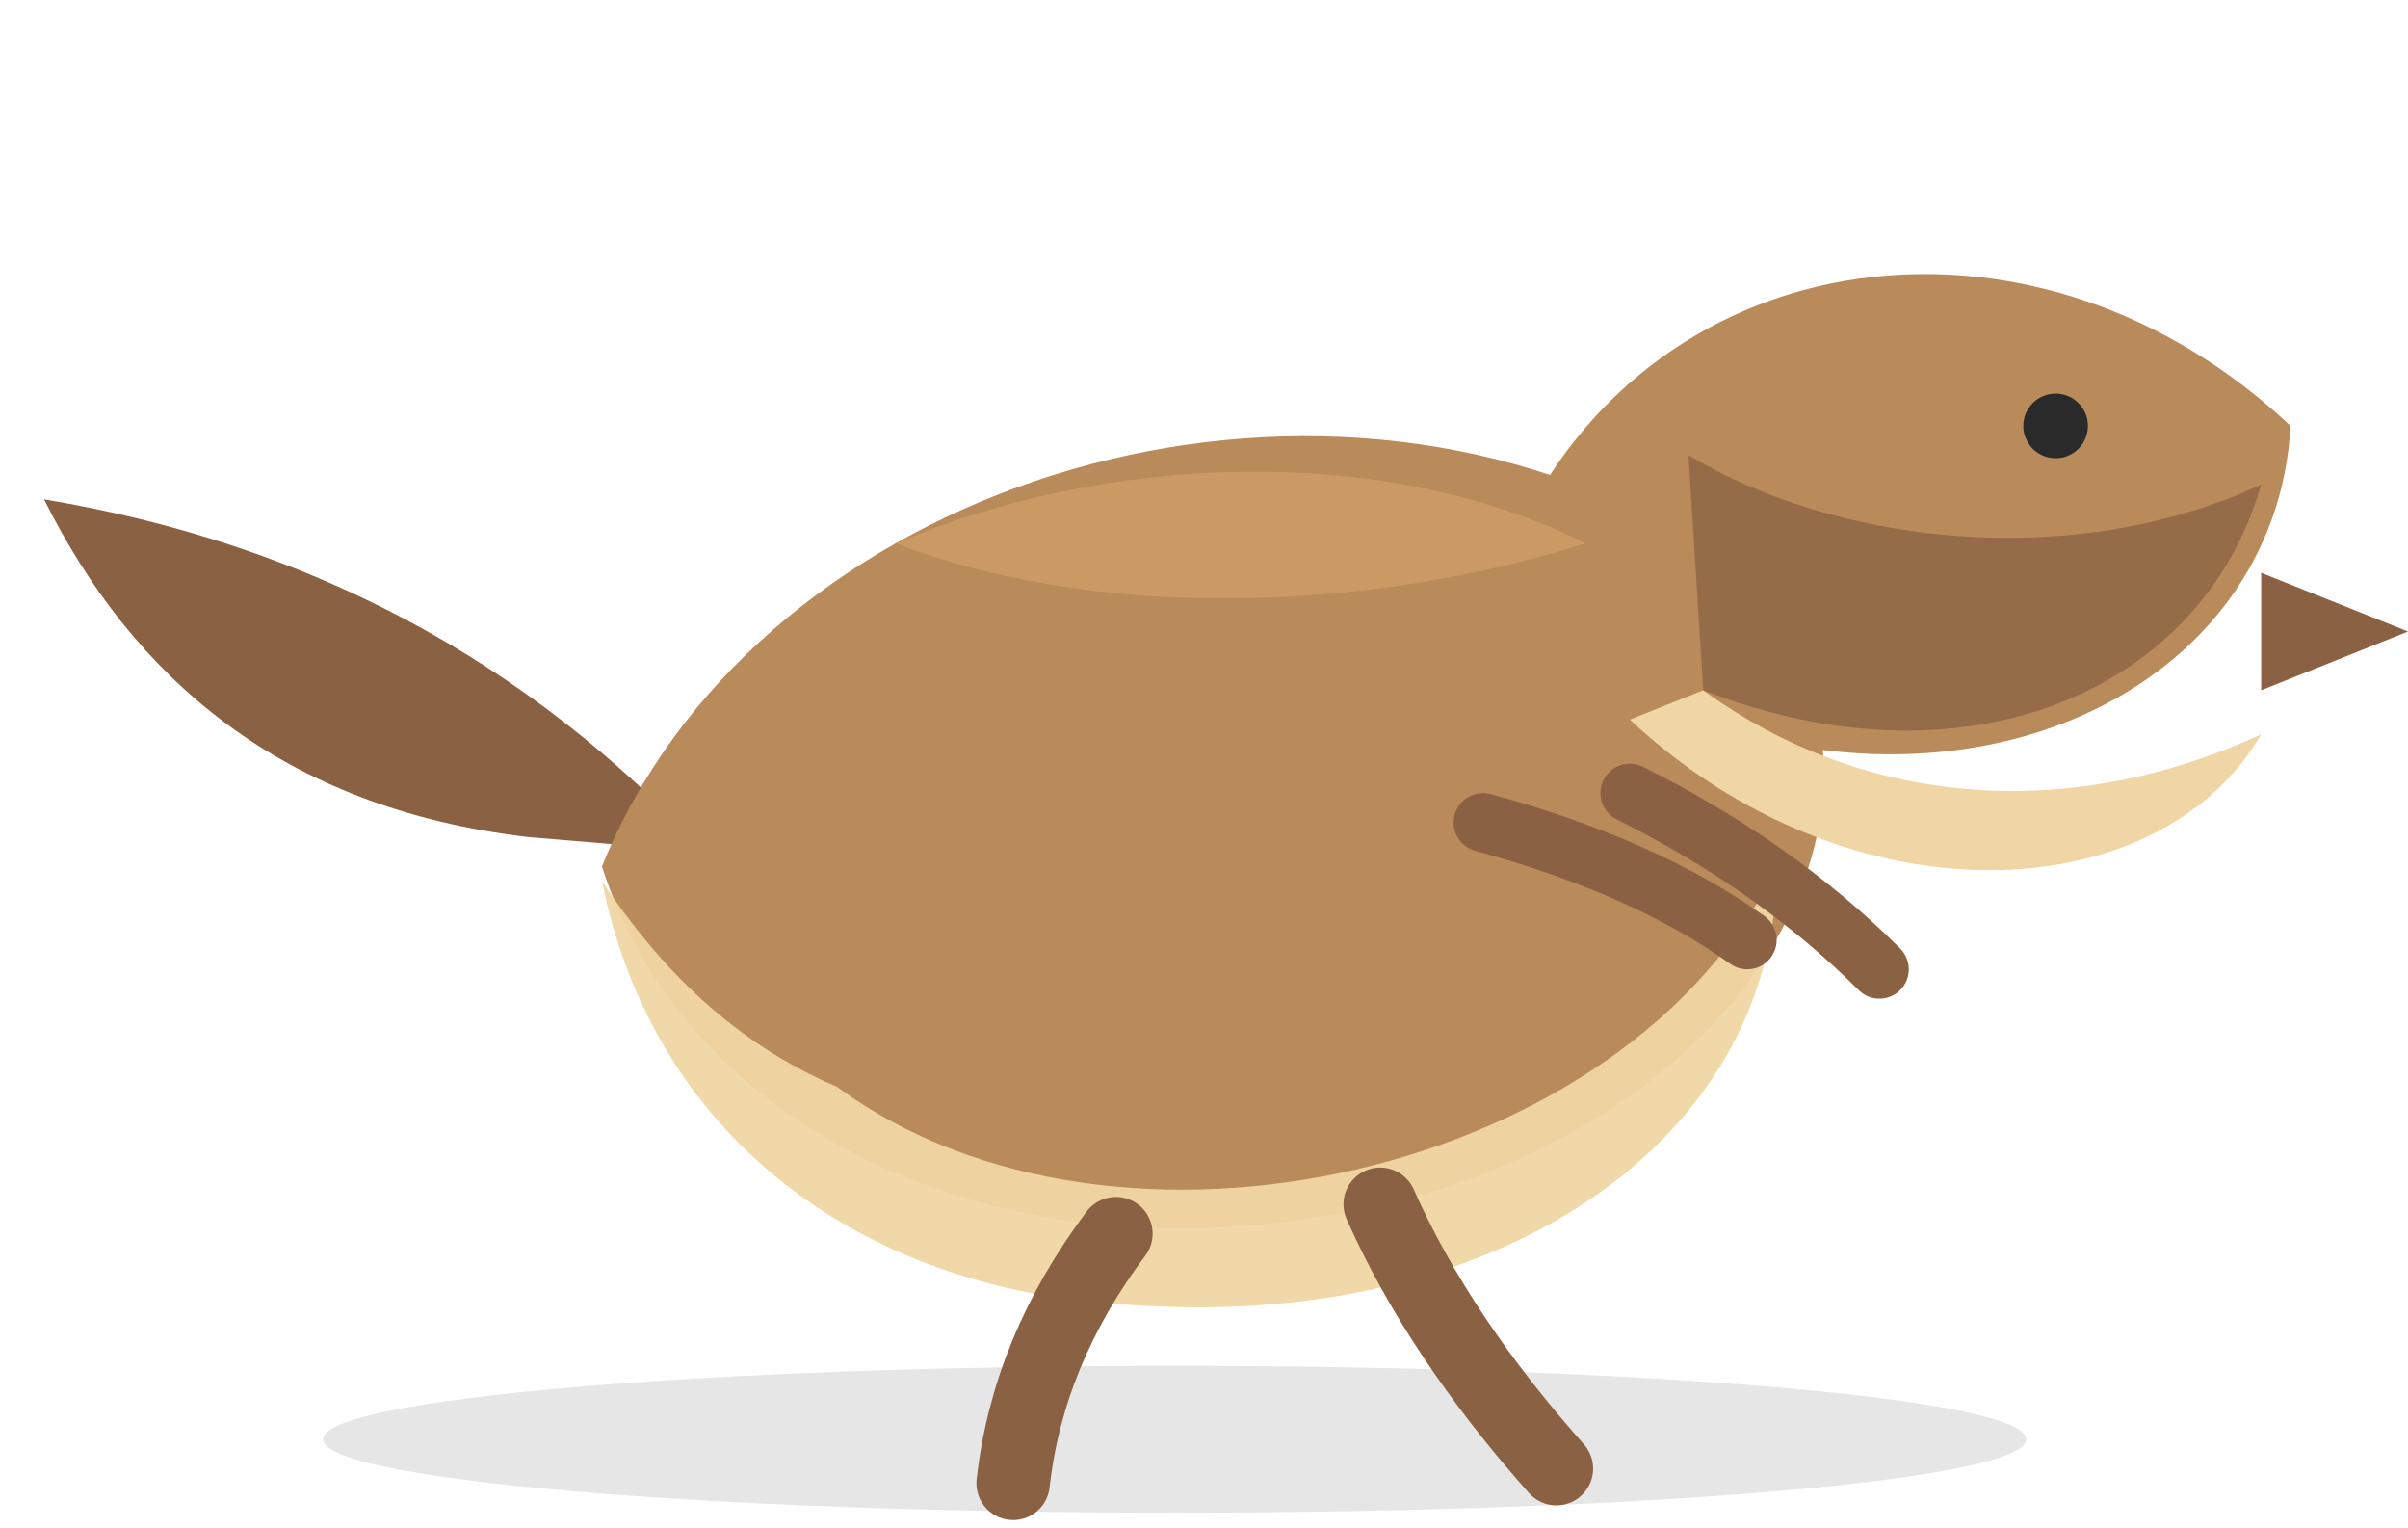
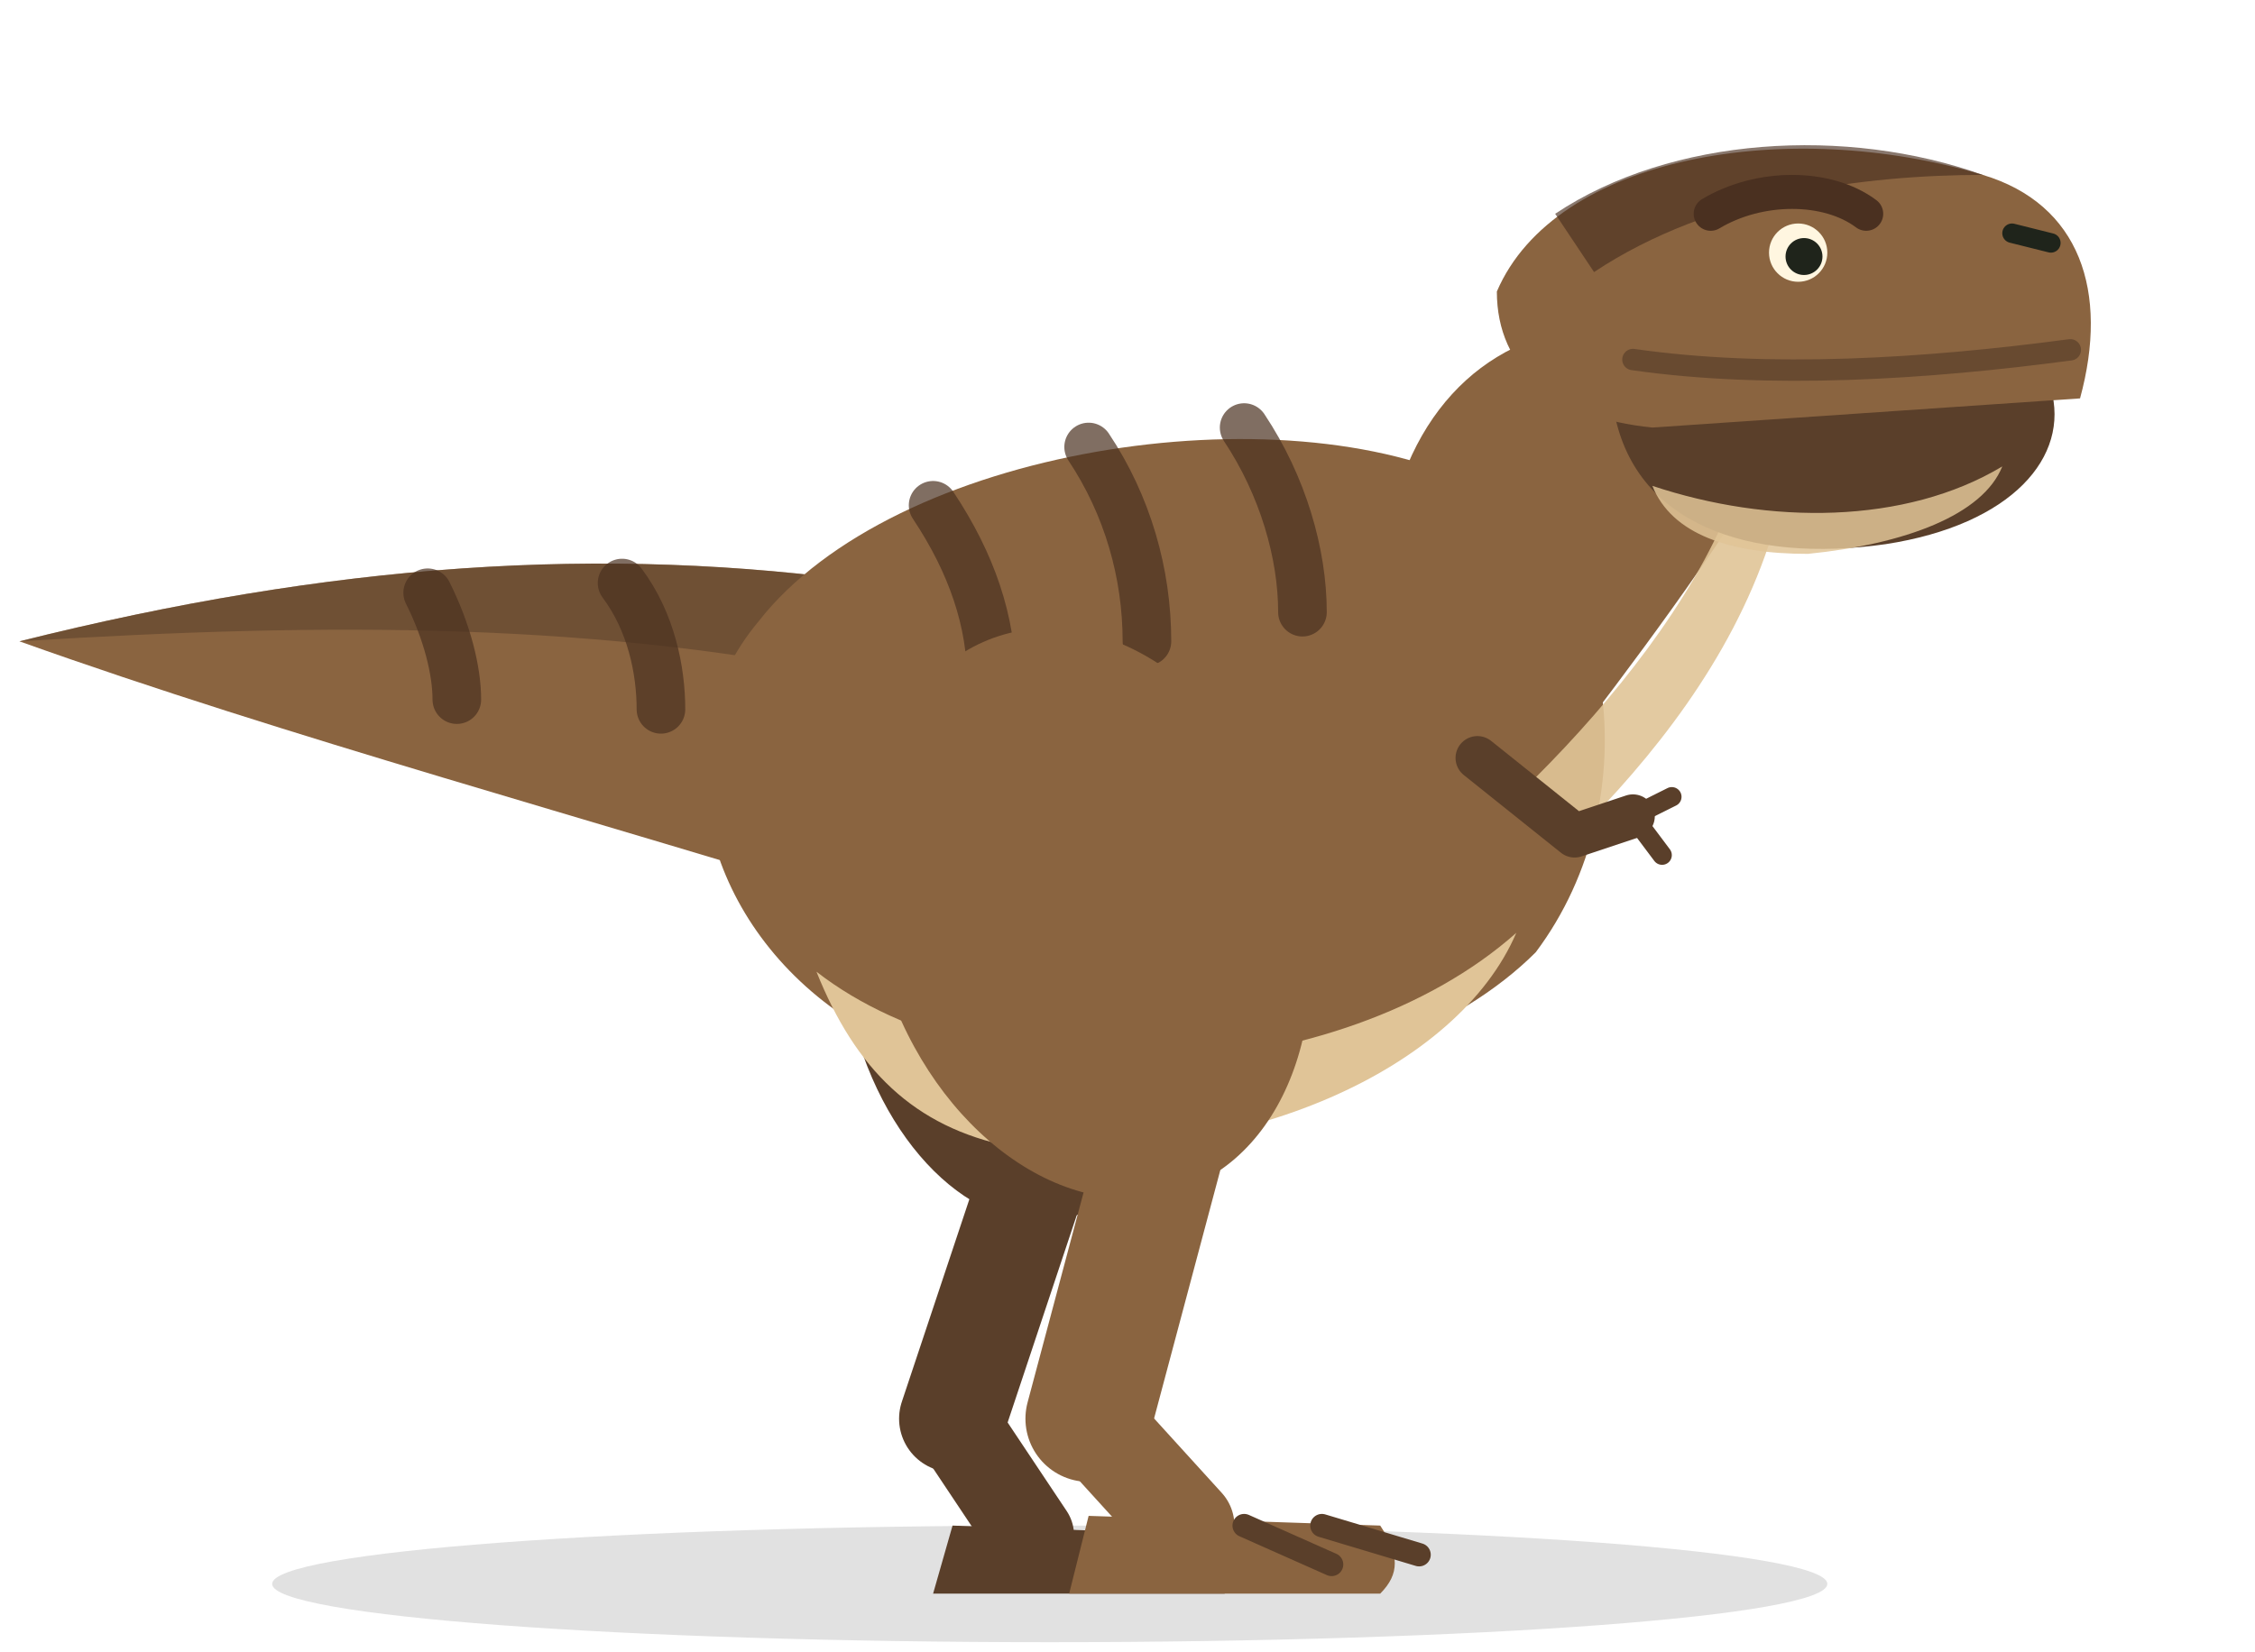
- <svg xmlns="http://www.w3.org/2000/svg" width="164" height="104" viewBox="0 0 164 104">
-   <ellipse cx="80" cy="98" rx="58" ry="5" fill="#000000" opacity="0.1" />
-   <path d="M36 57C19 55 9 46 3 34C21 37 36 45 48 58Z" fill="#8a6142" />
-   <path d="M41 59C51 34 86 22 112 35C133 45 126 72 98 81C71 89 47 78 41 59Z" fill="#b98a5a" />
-   <path d="M57 74C76 88 111 80 121 59C121 79 99 93 70 88C55 85 44 75 41 60C45 66 50 71 57 74Z" fill="#f0d6a4" opacity="0.95" />
-   <path d="M104 35C114 16 139 13 156 29C155 47 134 57 113 48C106 45 102 40 104 35Z" fill="#b98a5a" />
-   <path d="M115 31C125 37 141 39 154 33C150 47 134 54 116 47Z" fill="#8a6142" opacity="0.75" />
-   <path d="M116 47C127 55 141 56 154 50C147 62 126 63 111 49Z" fill="#f0d6a4" />
-   <circle cx="140" cy="29" r="2.2" fill="#2a2a2a" />
-   <path d="M154 39L164 43L154 47Z" fill="#8a6142" />
-   <path d="M76 84Q70 92 69 101" fill="none" stroke="#8a6142" stroke-width="5" stroke-linecap="round" />
-   <path d="M94 82Q98 91 106 100" fill="none" stroke="#8a6142" stroke-width="5" stroke-linecap="round" />
-   <path d="M111 54Q121 59 128 66" fill="none" stroke="#8a6142" stroke-width="4" stroke-linecap="round" />
-   <path d="M101 56Q112 59 119 64" fill="none" stroke="#8a6142" stroke-width="4" stroke-linecap="round" />
-   <path d="M61 37C75 31 94 30 108 37C92 42 74 42 61 37Z" fill="#d3a068" opacity="0.7" />
+ <svg xmlns="http://www.w3.org/2000/svg" width="232" height="170" viewBox="0 0 232 170">
+   <ellipse cx="108" cy="163" rx="80" ry="6" fill="#000000" opacity="0.12" />
+   <g transform="translate(0 0)">
+     <g transform="rotate(0 104 96)">
+       <ellipse cx="104" cy="100" rx="17" ry="26" transform="rotate(-12 104 100)" fill="#5a3f2a" />
+       <path d="M108 116 L98 146" stroke="#5a3f2a" stroke-width="11" stroke-linecap="round" />
+       <path d="M98 146 L106 158" stroke="#5a3f2a" stroke-width="9" stroke-linecap="round" />
+       <path d="M98 157 L126 158 L126 164 L96 164 Z" fill="#5a3f2a" />
+     </g>
+     <path d="M90 60 C62 56 34 58 2 66 C30 76 60 84 92 94 Z" fill="#8a6440" />
+     <path d="M90 60 C62 56 34 58 2 66 C34 64 62 64 90 70 Z" fill="#5a3f2a" opacity="0.55" />
+     <path d="M78 64 C92 46 132 40 152 50 C166 58 170 82 158 98 C142 114 104 118 86 104 C72 94 68 76 78 64 Z" fill="#8a6440" />
+     <path d="M84 100 C102 114 138 112 156 96 C150 110 128 120 104 118 C94 116 88 110 84 100 Z" fill="#e0c497" />
+     <path d="M96 52 C100 58 102 64 102 70 M112 46 C116 52 118 59 118 66 M128 44 C132 50 134 57 134 63 M64 60 C67 64 68 69 68 73 M44 61 C46 65 47 69 47 72" fill="none" stroke="#4a3020" stroke-width="5" stroke-linecap="round" opacity="0.7" />
+     <g transform="rotate(0 156 58)">
+       <path d="M144 50 C148 38 158 32 170 34 L178 54 C170 66 162 76 156 84 C150 74 144 62 144 50 Z" fill="#8a6440" />
+       <path d="M158 80 C166 72 174 62 178 52 L182 56 C178 68 170 78 162 86 Z" fill="#e0c497" opacity="0.9" />
+       <g transform="rotate(0 168 44)">
+         <path d="M166 42 L211 40 C213 47 207 54 194 56 C180 58 168 54 166 42 Z" fill="#5a3f2a" />
+         <path d="M170 50 C182 54 196 54 206 48 C204 53 196 56 186 57 C178 57 172 55 170 50 Z" fill="#e0c497" opacity="0.85" />
+       </g>
+       <path d="M154 30 C160 16 184 12 204 18 C214 21 217 30 214 41 L170 44 C160 43 154 38 154 30 Z" fill="#8a6440" />
+       <path d="M160 22 C172 14 190 13 204 18 C192 18 176 20 164 28 Z" fill="#4a3020" opacity="0.65" />
+       <path d="M176 22 C181 19 188 19 192 22" fill="none" stroke="#4a3020" stroke-width="3.5" stroke-linecap="round" />
+       <circle cx="185" cy="26" r="3" fill="#fff6e0" />
+       <circle cx="185.6" cy="26.4" r="1.9" fill="#1f241b" />
+       <path d="M207 24 L211 25" stroke="#1f241b" stroke-width="2" stroke-linecap="round" />
+       <path d="M168 37 C182 39 198 38 213 36" fill="none" stroke="#5a3f2a" stroke-width="2.2" stroke-linecap="round" opacity="0.7" />
+     </g>
+     <path d="M152 78 L162 86 L168 84" fill="none" stroke="#5a3f2a" stroke-width="4.5" stroke-linecap="round" stroke-linejoin="round" />
+     <path d="M168 84 L172 82 M168 84 L171 88" stroke="#5a3f2a" stroke-width="2" stroke-linecap="round" />
+     <g transform="rotate(0 112 94)">
+       <ellipse cx="112" cy="94" rx="22" ry="30" transform="rotate(-18 112 94)" fill="#8a6440" />
+       <path d="M120 116 L112 146" stroke="#8a6440" stroke-width="13" stroke-linecap="round" />
+       <path d="M112 146 L122 157" stroke="#8a6440" stroke-width="10" stroke-linecap="round" />
+       <path d="M112 156 L142 157 C144 160 144 162 142 164 L110 164 Z" fill="#8a6440" />
+       <path d="M136 157 L146 160 M128 157 L137 161" stroke="#5a3f2a" stroke-width="2.4" stroke-linecap="round" />
+     </g>
+   </g>
</svg>
